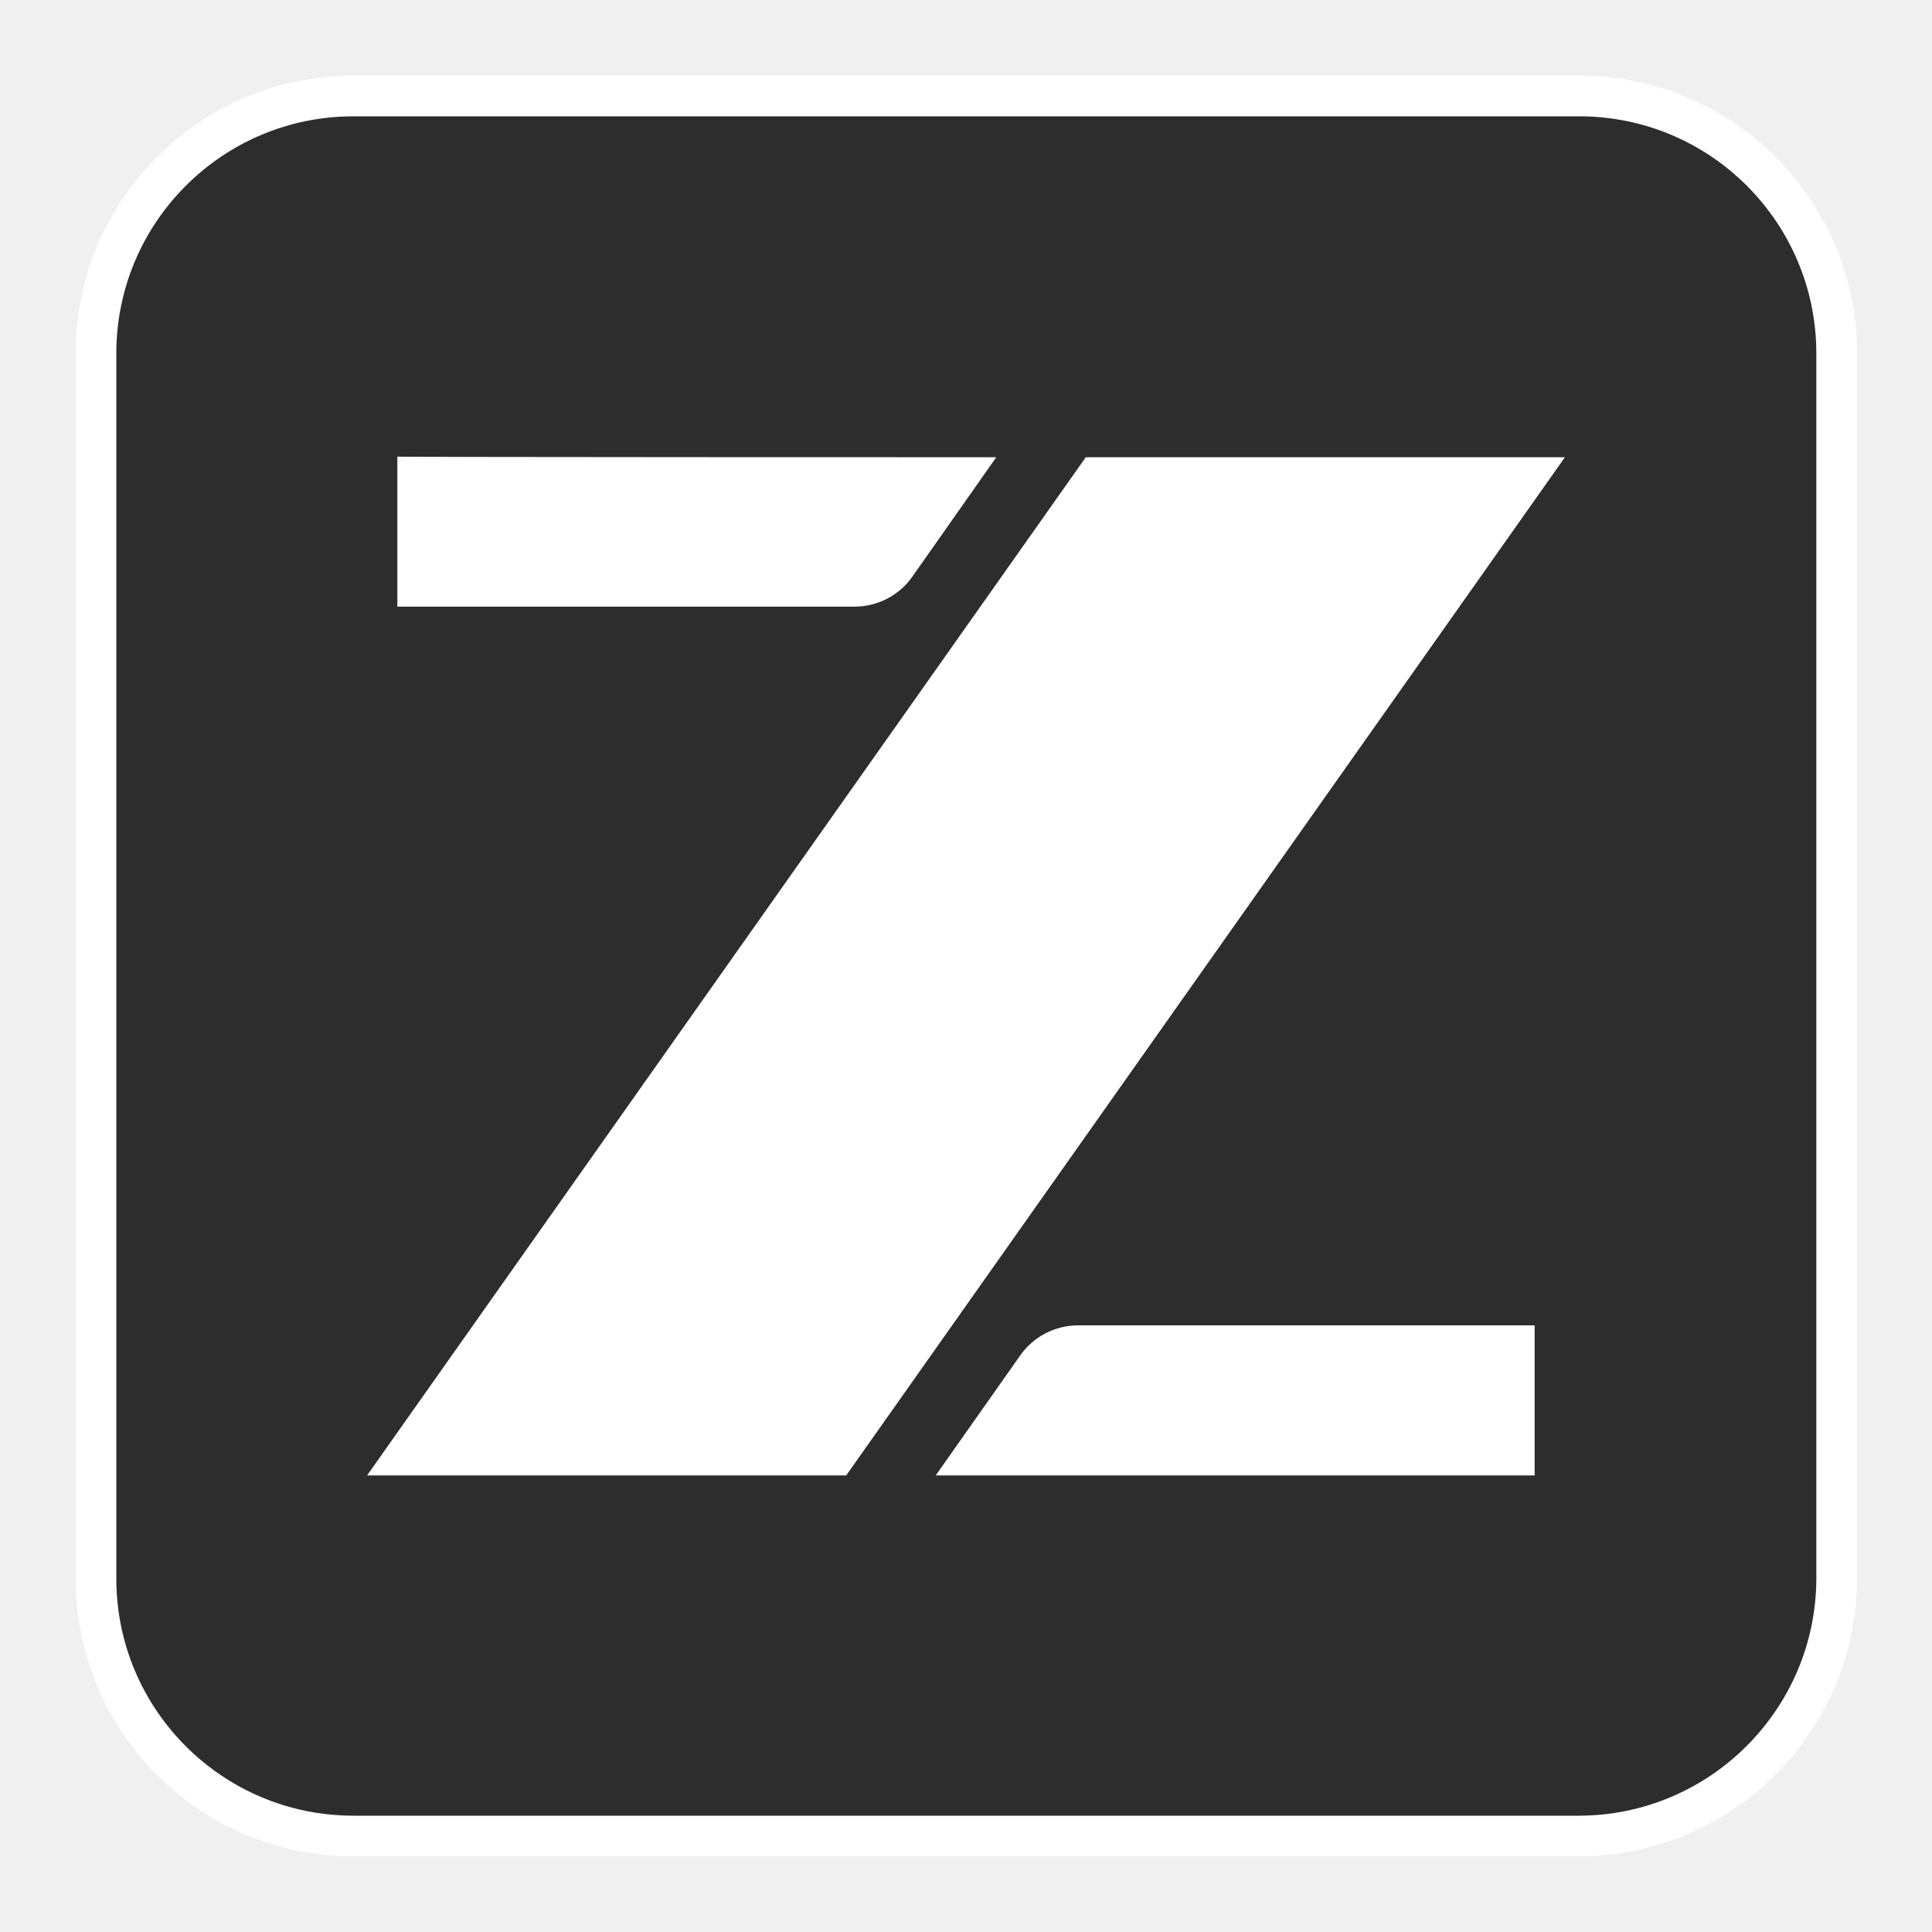
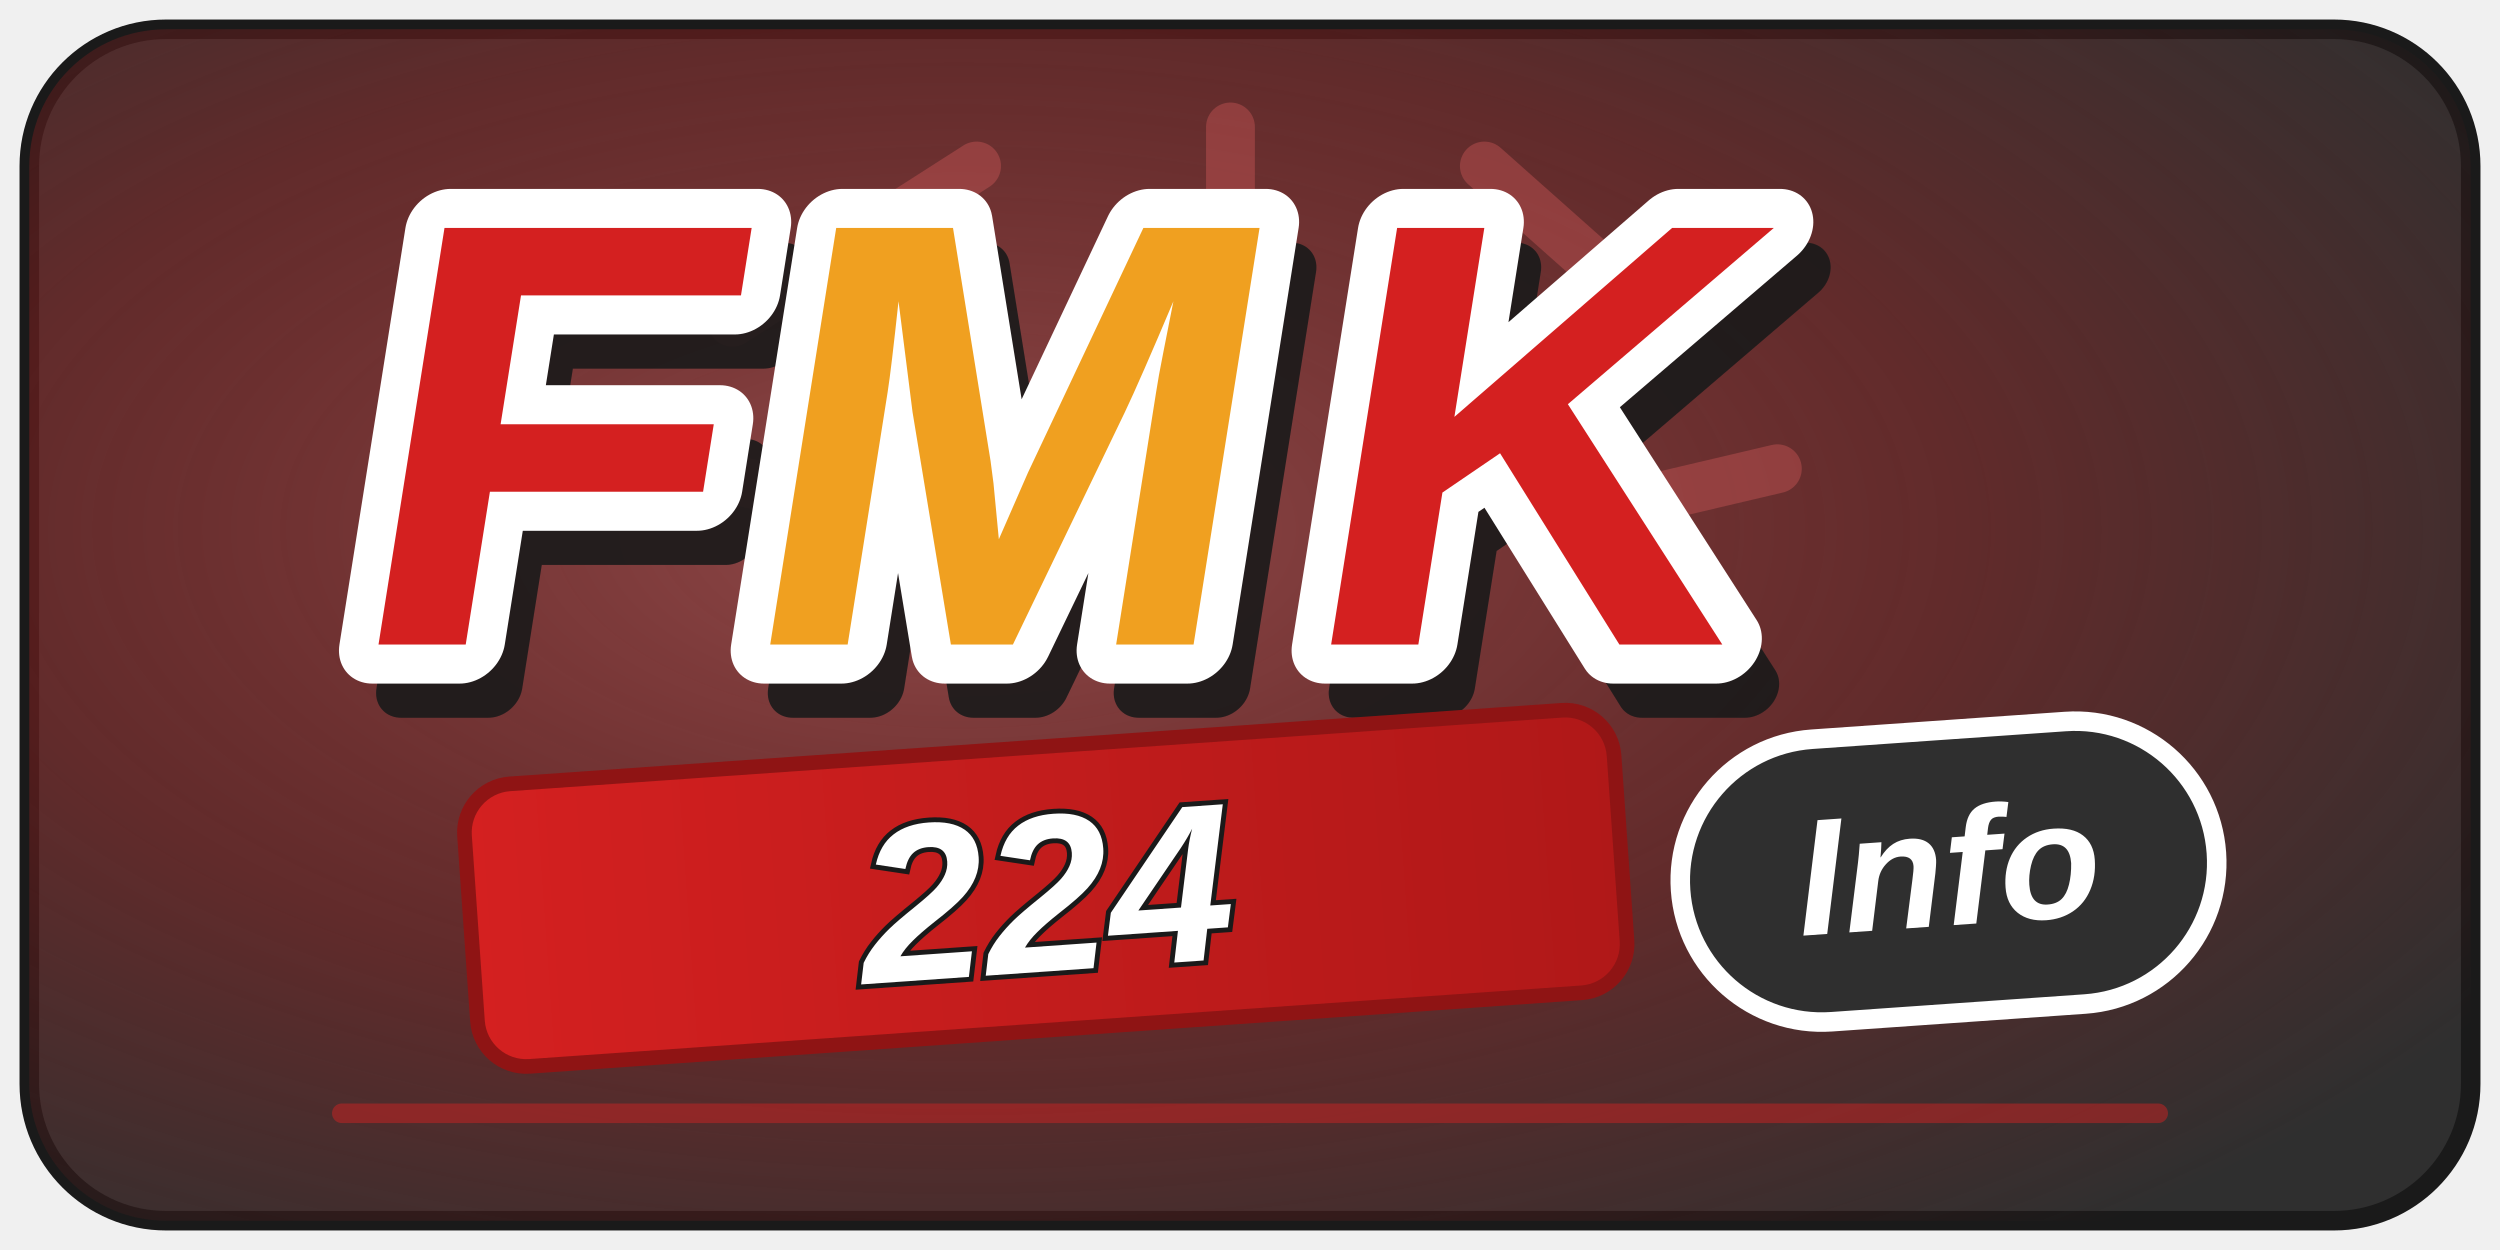
- <svg xmlns="http://www.w3.org/2000/svg" version="1.1" x="0px" y="0px" viewBox="0 0 30 30" style="enable-background:new 0 0 30 30;" xml:space="preserve">
+ <svg xmlns="http://www.w3.org/2000/svg" version="1.1" viewBox="0 0 512 256" role="img" aria-label="FMK 224 Info">
  <defs>
+     <radialGradient id="glow" cx="38%" cy="42%" r="75%">
+       <stop offset="0%" stop-color="#e06060" stop-opacity="0.55" />
+       <stop offset="55%" stop-color="#cc2222" stop-opacity="0.32" />
+       <stop offset="100%" stop-color="#cc2222" stop-opacity="0" />
+     </radialGradient>
+     <linearGradient id="ribbon" x1="0" y1="0" x2="1" y2="0">
+       <stop offset="0%" stop-color="#d42020" />
+       <stop offset="100%" stop-color="#b01818" />
+     </linearGradient>
    <style type="text/css">
-     .st194{fill:#2D2D2D;stroke:#FFFFFF;stroke-width:0.632;stroke-miterlimit:10;}
-     .st23{fill:#FFFFFF;}
- 
-     .z-breathe {
-       animation: breathe 2.5s ease-in-out infinite;
-     }
- 
-     @keyframes breathe {
-       0%, 100% { opacity: 0.7; }
-       50% { opacity: 1; }
-     }
-   </style>
+       .fmk-glow { animation: fmk-breathe 3.2s ease-in-out infinite; }
+       @keyframes fmk-breathe { 0%,100% { opacity:.85 } 50% { opacity:1 } }
+       @media (prefers-reduced-motion: reduce) { .fmk-glow { animation: none } }
+     </style>
  </defs>
-   <g>
-     <path class="st194" d="M24.51,28.51H5.49c-2.21,0-4-1.79-4-4V5.49c0-2.21,1.79-4,4-4h19.03c2.21,0,4,1.79,4,4v19.03     C28.51,26.72,26.72,28.51,24.51,28.51z" />
-     <g class="z-breathe">
-       <path class="st23" d="M15.47,7.1l-1.3,1.85c-0.2,0.29-0.54,0.47-0.9,0.47h-7.1V7.09C6.16,7.1,15.47,7.1,15.47,7.1z" />
-       <polygon class="st23" points="24.3,7.1 13.14,22.91 5.7,22.91 16.86,7.1" />
-       <path class="st23" d="M14.53,22.91l1.31-1.86c0.2-0.29,0.54-0.47,0.9-0.47h7.09v2.33H14.53z" />
+   <rect x="6" y="6" width="500" height="244" rx="28" fill="#2f2f2f" />
+   <rect x="6" y="6" width="500" height="244" rx="28" fill="none" stroke="#1a1a1a" stroke-width="4" />
+   <g class="fmk-glow">
+     <rect x="6" y="6" width="500" height="244" rx="28" fill="url(#glow)" />
+     <g stroke="#e06060" stroke-opacity="0.35" stroke-width="10" stroke-linecap="round">
+       <line x1="200" y1="34" x2="150" y2="66" />
+       <line x1="252" y1="26" x2="252" y2="64" />
+       <line x1="304" y1="34" x2="340" y2="66" />
+       <line x1="140" y1="96" x2="176" y2="104" />
+       <line x1="364" y1="96" x2="330" y2="104" />
    </g>
  </g>
+   <g transform="skewX(-9)" font-family="Arial Black, Arial, sans-serif" font-weight="900" font-size="124" text-anchor="middle">
+     <g stroke="#1a1a1a" stroke-width="12" stroke-linejoin="round" fill="none" opacity="0.9">
+       <text x="128" y="132" transform="translate(7,9)">F</text>
+       <text x="222" y="132" transform="translate(7,9)">M</text>
+       <text x="330" y="132" transform="translate(7,9)">K</text>
+     </g>
+     <g stroke="#ffffff" stroke-width="16" stroke-linejoin="round" fill="none">
+       <text x="128" y="132">F</text>
+       <text x="222" y="132">M</text>
+       <text x="330" y="132">K</text>
+     </g>
+     <text x="128" y="132" fill="#d42020">F</text>
+     <text x="222" y="132" fill="#f0a020">M</text>
+     <text x="330" y="132" fill="#d42020">K</text>
+   </g>
+   <g transform="rotate(-4 256 178)">
+     <rect x="96" y="150" width="236" height="58" rx="10" fill="url(#ribbon)" stroke="#8f1414" stroke-width="3" />
+     <text x="214" y="196" text-anchor="middle" font-family="Arial Black, Arial, sans-serif" font-weight="900" font-size="46" fill="#ffffff" font-style="italic" stroke="#1a1a1a" stroke-width="2" paint-order="stroke">224</text>
+   </g>
+   <g transform="rotate(-4 392 178)">
+     <rect x="344" y="150" width="110" height="58" rx="29" fill="#2f2f2f" stroke="#ffffff" stroke-width="4" />
+     <text x="399" y="190" text-anchor="middle" font-family="Verdana, Arial, sans-serif" font-weight="700" font-size="34" fill="#ffffff" font-style="italic">Info</text>
+   </g>
+   <line x1="70" y1="228" x2="442" y2="228" stroke="#cc2222" stroke-opacity="0.5" stroke-width="4" stroke-linecap="round" />
</svg>
